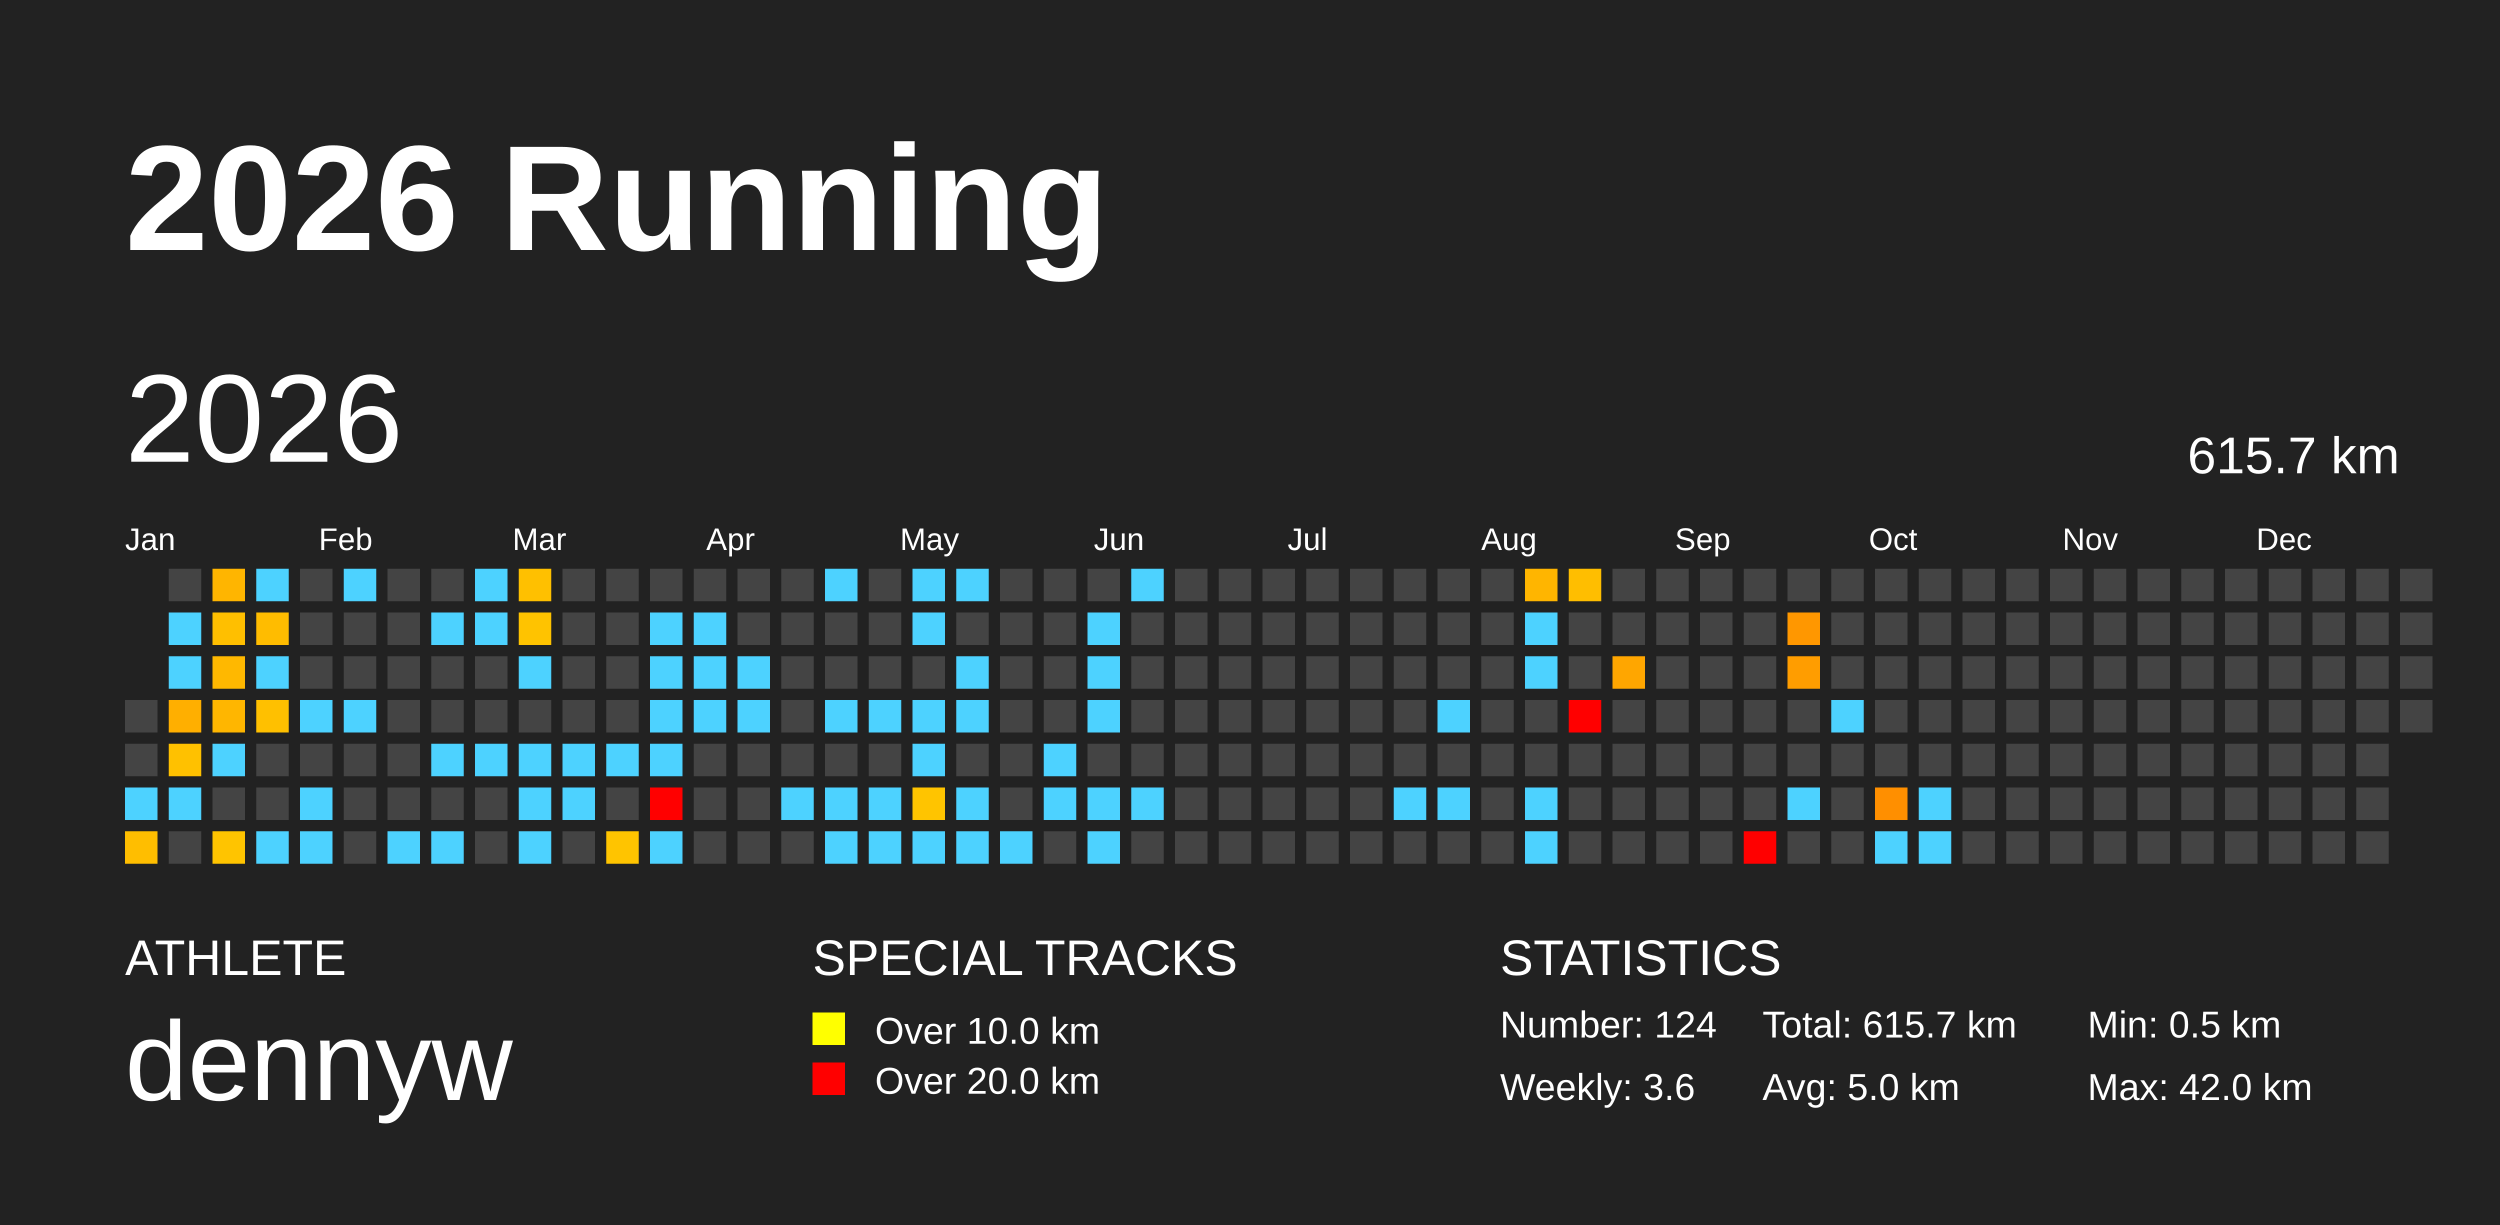
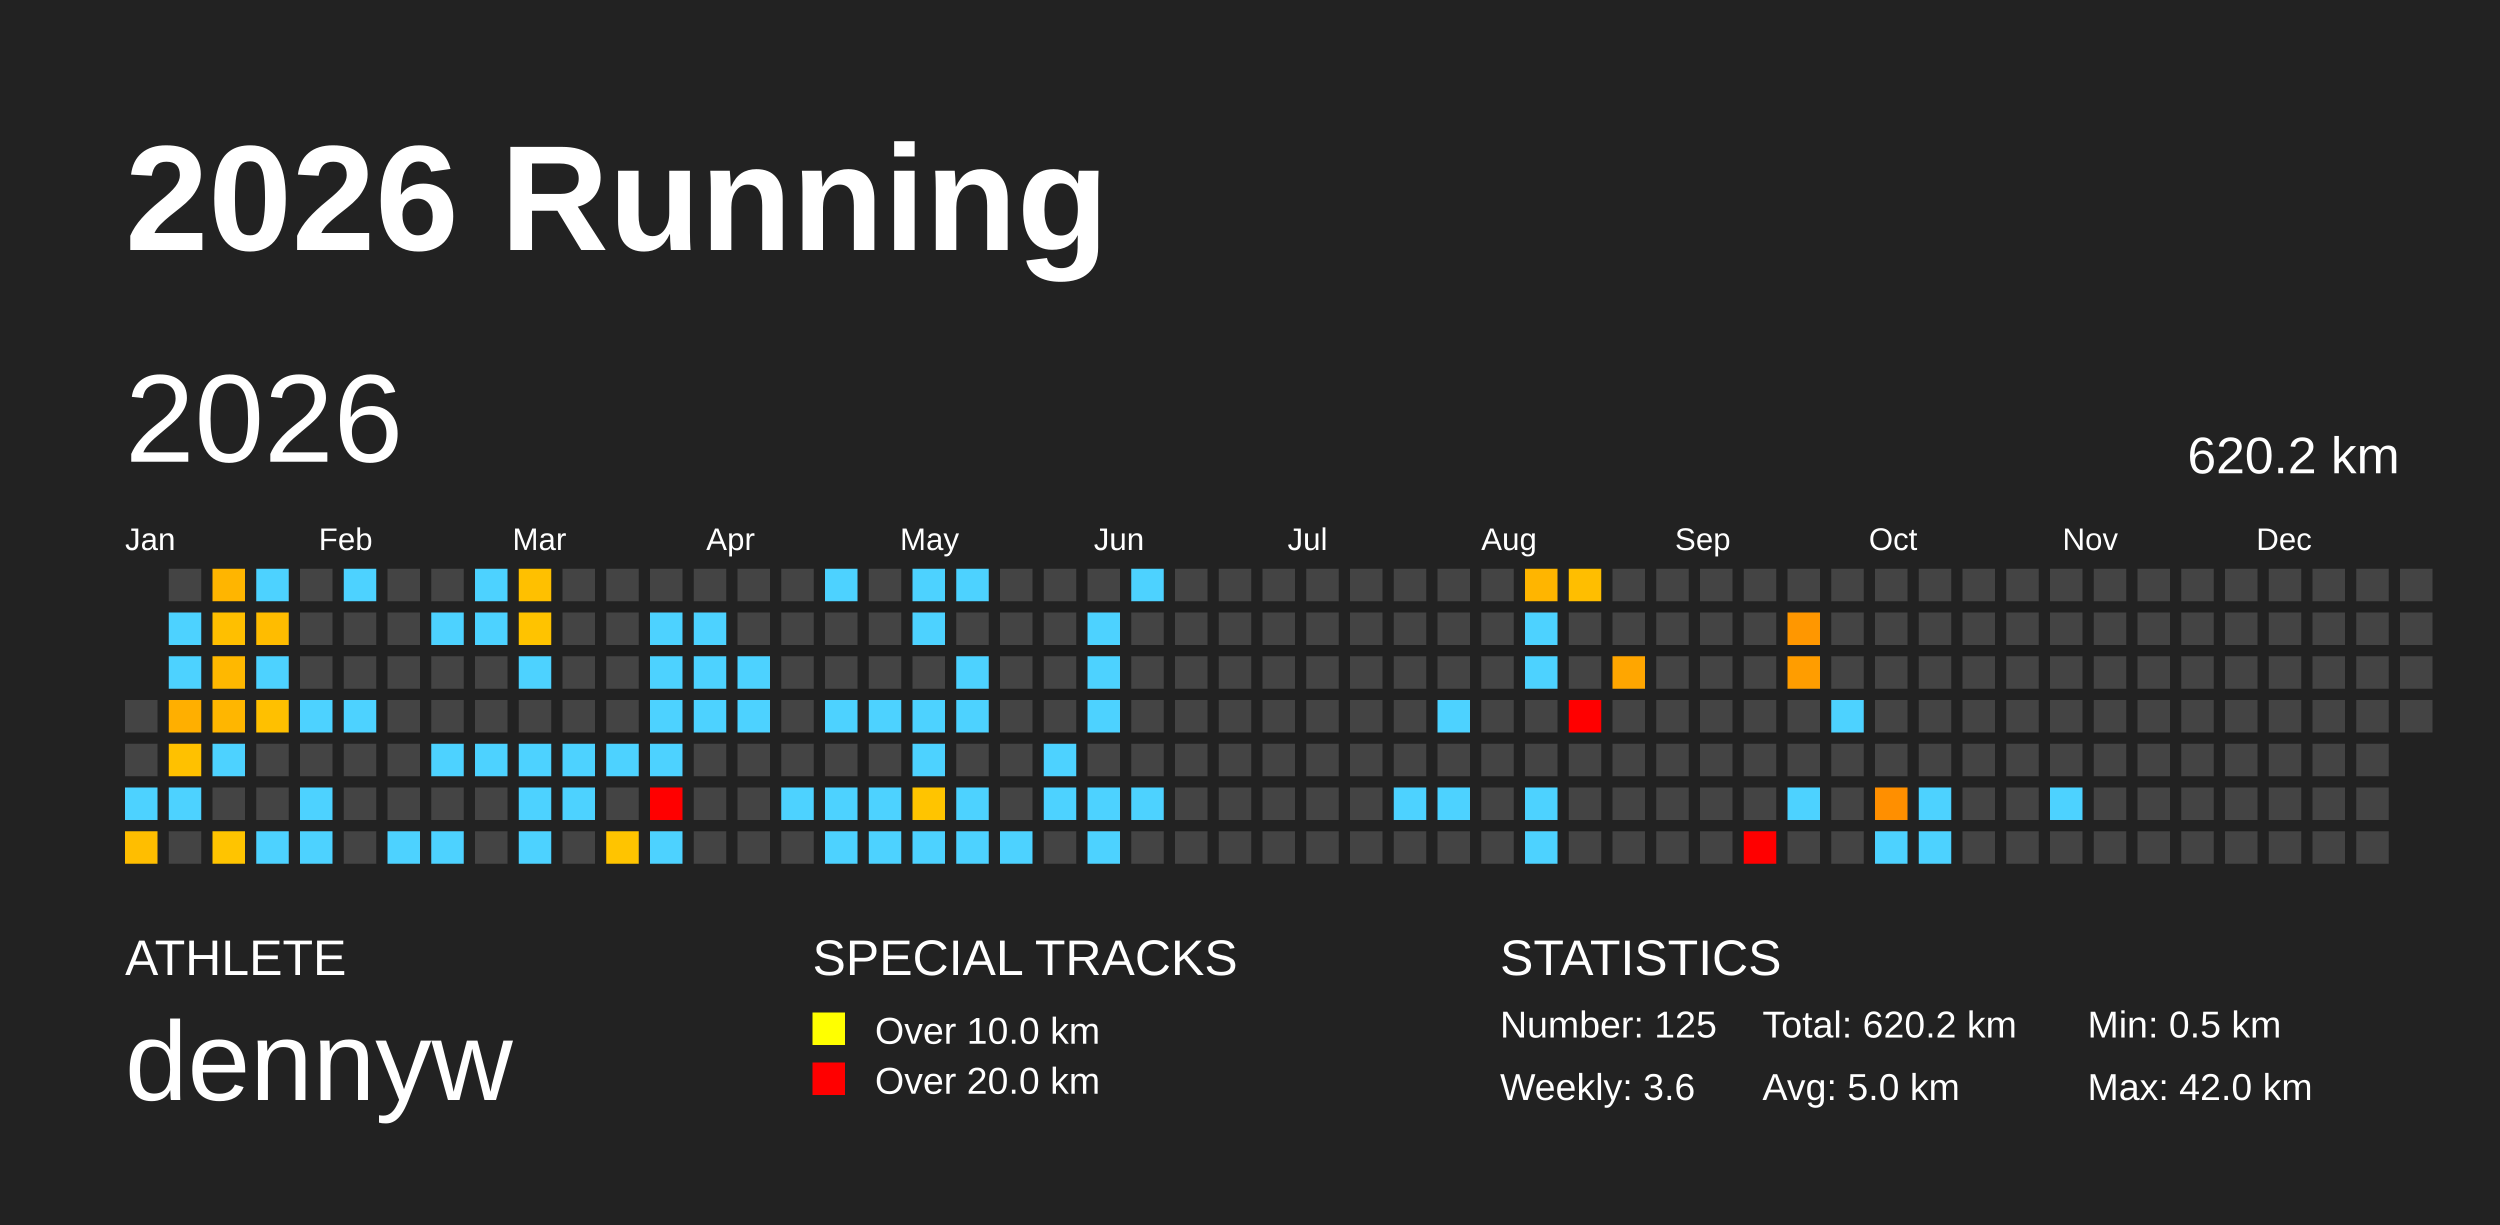
<svg xmlns="http://www.w3.org/2000/svg" baseProfile="full" height="98mm" version="1.1" viewBox="0,0,200,98" width="200mm">
  <defs />
  <rect fill="#222222" height="98" width="200" x="0" y="0" />
  <text fill="#FFFFFF" style="font-size:12px; font-family:Arial; font-weight:bold;" x="10" y="20">2026 Running</text>
  <text fill="#FFFFFF" style="font-size:4px; font-family:Arial" x="10" y="78">ATHLETE</text>
  <text fill="#FFFFFF" style="font-size:9px; font-family:Arial" x="10" y="88">dennyw</text>
  <text fill="#FFFFFF" style="font-size:4px; font-family:Arial" x="65" y="78">SPECIAL TRACKS</text>
  <rect fill="yellow" height="2.6" width="2.6" x="65" y="81" />
  <text fill="#FFFFFF" style="font-size:3px; font-family:Arial" x="70" y="83.5">Over 10.0 km</text>
  <rect fill="red" height="2.6" width="2.6" x="65" y="85" />
  <text fill="#FFFFFF" style="font-size:3px; font-family:Arial" x="70" y="87.5">Over 20.0 km</text>
  <text fill="#FFFFFF" style="font-size:4px; font-family:Arial" x="120" y="78">STATISTICS</text>
-   <text fill="#FFFFFF" style="font-size:3px; font-family:Arial" x="120" y="83">Number: 124</text>
+   <text fill="#FFFFFF" style="font-size:3px; font-family:Arial" x="120" y="83">Number: 125</text>
  <text fill="#FFFFFF" style="font-size:3px; font-family:Arial" x="120" y="88">Weekly: 3.6</text>
-   <text fill="#FFFFFF" style="font-size:3px; font-family:Arial" x="141" y="83">Total: 615.7 km</text>
+   <text fill="#FFFFFF" style="font-size:3px; font-family:Arial" x="141" y="83">Total: 620.2 km</text>
  <text fill="#FFFFFF" style="font-size:3px; font-family:Arial" x="141" y="88">Avg: 5.0 km</text>
  <text fill="#FFFFFF" style="font-size:3px; font-family:Arial" x="167" y="83">Min: 0.5 km</text>
  <text fill="#FFFFFF" style="font-size:3px; font-family:Arial" x="167" y="88">Max: 42.0 km</text>
  <text dominant-baseline="hanging" fill="#FFFFFF" style="font-size:10.0px; font-family:Arial;" x="10" y="30">2026</text>
-   <text dominant-baseline="hanging" fill="#FFFFFF" style="font-size:4.125px; font-family:Arial;" x="175" y="35">615.7 km</text>
+   <text dominant-baseline="hanging" fill="#FFFFFF" style="font-size:4.125px; font-family:Arial;" x="175" y="35">620.2 km</text>
  <text fill="#FFFFFF" style="font-size:2.5px; font-family:Arial" x="10.0" y="44">Jan</text>
  <text fill="#FFFFFF" style="font-size:2.5px; font-family:Arial" x="25.5" y="44">Feb</text>
  <text fill="#FFFFFF" style="font-size:2.5px; font-family:Arial" x="41.0" y="44">Mar</text>
  <text fill="#FFFFFF" style="font-size:2.5px; font-family:Arial" x="56.5" y="44">Apr</text>
  <text fill="#FFFFFF" style="font-size:2.5px; font-family:Arial" x="72.0" y="44">May</text>
  <text fill="#FFFFFF" style="font-size:2.5px; font-family:Arial" x="87.5" y="44">Jun</text>
  <text fill="#FFFFFF" style="font-size:2.5px; font-family:Arial" x="103.0" y="44">Jul</text>
  <text fill="#FFFFFF" style="font-size:2.5px; font-family:Arial" x="118.5" y="44">Aug</text>
  <text fill="#FFFFFF" style="font-size:2.5px; font-family:Arial" x="134.0" y="44">Sep</text>
  <text fill="#FFFFFF" style="font-size:2.5px; font-family:Arial" x="149.5" y="44">Oct</text>
  <text fill="#FFFFFF" style="font-size:2.5px; font-family:Arial" x="165.0" y="44">Nov</text>
  <text fill="#FFFFFF" style="font-size:2.5px; font-family:Arial" x="180.5" y="44">Dec</text>
  <rect fill="#444444" height="2.6" width="2.6" x="10.0" y="56.0" />
  <rect fill="#444444" height="2.6" width="2.6" x="10.0" y="59.5" />
  <rect fill="#4dd2ff" height="2.6" width="2.6" x="10.0" y="63.0" />
  <rect fill="#ffbe00" height="2.6" width="2.6" x="10.0" y="66.5" />
  <rect fill="#444444" height="2.6" width="2.6" x="13.5" y="45.5" />
  <rect fill="#4dd2ff" height="2.6" width="2.6" x="13.5" y="49.0" />
  <rect fill="#4dd2ff" height="2.6" width="2.6" x="13.5" y="52.5" />
  <rect fill="#ffaf00" height="2.6" width="2.6" x="13.5" y="56.0" />
  <rect fill="#ffc100" height="2.6" width="2.6" x="13.5" y="59.5" />
  <rect fill="#4dd2ff" height="2.6" width="2.6" x="13.5" y="63.0" />
  <rect fill="#444444" height="2.6" width="2.6" x="13.5" y="66.5" />
  <rect fill="#ffb500" height="2.6" width="2.6" x="17.0" y="45.5" />
  <rect fill="#ffbf00" height="2.6" width="2.6" x="17.0" y="49.0" />
  <rect fill="#ffb800" height="2.6" width="2.6" x="17.0" y="52.5" />
  <rect fill="#ffb600" height="2.6" width="2.6" x="17.0" y="56.0" />
  <rect fill="#4dd2ff" height="2.6" width="2.6" x="17.0" y="59.5" />
  <rect fill="#444444" height="2.6" width="2.6" x="17.0" y="63.0" />
  <rect fill="#ffc400" height="2.6" width="2.6" x="17.0" y="66.5" />
  <rect fill="#4dd2ff" height="2.6" width="2.6" x="20.5" y="45.5" />
  <rect fill="#ffbc00" height="2.6" width="2.6" x="20.5" y="49.0" />
  <rect fill="#4dd2ff" height="2.6" width="2.6" x="20.5" y="52.5" />
  <rect fill="#ffc000" height="2.6" width="2.6" x="20.5" y="56.0" />
  <rect fill="#444444" height="2.6" width="2.6" x="20.5" y="59.5" />
  <rect fill="#444444" height="2.6" width="2.6" x="20.5" y="63.0" />
  <rect fill="#4dd2ff" height="2.6" width="2.6" x="20.5" y="66.5" />
  <rect fill="#444444" height="2.6" width="2.6" x="24.0" y="45.5" />
  <rect fill="#444444" height="2.6" width="2.6" x="24.0" y="49.0" />
  <rect fill="#444444" height="2.6" width="2.6" x="24.0" y="52.5" />
  <rect fill="#4dd2ff" height="2.6" width="2.6" x="24.0" y="56.0" />
  <rect fill="#444444" height="2.6" width="2.6" x="24.0" y="59.5" />
  <rect fill="#4dd2ff" height="2.6" width="2.6" x="24.0" y="63.0" />
  <rect fill="#4dd2ff" height="2.6" width="2.6" x="24.0" y="66.5" />
  <rect fill="#4dd2ff" height="2.6" width="2.6" x="27.5" y="45.5" />
  <rect fill="#444444" height="2.6" width="2.6" x="27.5" y="49.0" />
  <rect fill="#444444" height="2.6" width="2.6" x="27.5" y="52.5" />
  <rect fill="#4dd2ff" height="2.6" width="2.6" x="27.5" y="56.0" />
  <rect fill="#444444" height="2.6" width="2.6" x="27.5" y="59.5" />
  <rect fill="#444444" height="2.6" width="2.6" x="27.5" y="63.0" />
  <rect fill="#444444" height="2.6" width="2.6" x="27.5" y="66.5" />
  <rect fill="#444444" height="2.6" width="2.6" x="31.0" y="45.5" />
  <rect fill="#444444" height="2.6" width="2.6" x="31.0" y="49.0" />
  <rect fill="#444444" height="2.6" width="2.6" x="31.0" y="52.5" />
  <rect fill="#444444" height="2.6" width="2.6" x="31.0" y="56.0" />
  <rect fill="#444444" height="2.6" width="2.6" x="31.0" y="59.5" />
  <rect fill="#444444" height="2.6" width="2.6" x="31.0" y="63.0" />
  <rect fill="#4dd2ff" height="2.6" width="2.6" x="31.0" y="66.5" />
  <rect fill="#444444" height="2.6" width="2.6" x="34.5" y="45.5" />
  <rect fill="#4dd2ff" height="2.6" width="2.6" x="34.5" y="49.0" />
  <rect fill="#444444" height="2.6" width="2.6" x="34.5" y="52.5" />
  <rect fill="#444444" height="2.6" width="2.6" x="34.5" y="56.0" />
  <rect fill="#4dd2ff" height="2.6" width="2.6" x="34.5" y="59.5" />
  <rect fill="#444444" height="2.6" width="2.6" x="34.5" y="63.0" />
  <rect fill="#4dd2ff" height="2.6" width="2.6" x="34.5" y="66.5" />
  <rect fill="#4dd2ff" height="2.6" width="2.6" x="38.0" y="45.5" />
  <rect fill="#4dd2ff" height="2.6" width="2.6" x="38.0" y="49.0" />
  <rect fill="#444444" height="2.6" width="2.6" x="38.0" y="52.5" />
  <rect fill="#444444" height="2.6" width="2.6" x="38.0" y="56.0" />
  <rect fill="#4dd2ff" height="2.6" width="2.6" x="38.0" y="59.5" />
  <rect fill="#444444" height="2.6" width="2.6" x="38.0" y="63.0" />
  <rect fill="#444444" height="2.6" width="2.6" x="38.0" y="66.5" />
  <rect fill="#ffc000" height="2.6" width="2.6" x="41.5" y="45.5" />
  <rect fill="#ffc300" height="2.6" width="2.6" x="41.5" y="49.0" />
  <rect fill="#4dd2ff" height="2.6" width="2.6" x="41.5" y="52.5" />
  <rect fill="#444444" height="2.6" width="2.6" x="41.5" y="56.0" />
  <rect fill="#4dd2ff" height="2.6" width="2.6" x="41.5" y="59.5" />
  <rect fill="#4dd2ff" height="2.6" width="2.6" x="41.5" y="63.0" />
  <rect fill="#4dd2ff" height="2.6" width="2.6" x="41.5" y="66.5" />
  <rect fill="#444444" height="2.6" width="2.6" x="45.0" y="45.5" />
  <rect fill="#444444" height="2.6" width="2.6" x="45.0" y="49.0" />
  <rect fill="#444444" height="2.6" width="2.6" x="45.0" y="52.5" />
  <rect fill="#444444" height="2.6" width="2.6" x="45.0" y="56.0" />
  <rect fill="#4dd2ff" height="2.6" width="2.6" x="45.0" y="59.5" />
  <rect fill="#4dd2ff" height="2.6" width="2.6" x="45.0" y="63.0" />
  <rect fill="#444444" height="2.6" width="2.6" x="45.0" y="66.5" />
  <rect fill="#444444" height="2.6" width="2.6" x="48.5" y="45.5" />
  <rect fill="#444444" height="2.6" width="2.6" x="48.5" y="49.0" />
  <rect fill="#444444" height="2.6" width="2.6" x="48.5" y="52.5" />
  <rect fill="#444444" height="2.6" width="2.6" x="48.5" y="56.0" />
  <rect fill="#4dd2ff" height="2.6" width="2.6" x="48.5" y="59.5" />
  <rect fill="#444444" height="2.6" width="2.6" x="48.5" y="63.0" />
  <rect fill="#ffc400" height="2.6" width="2.6" x="48.5" y="66.5" />
  <rect fill="#444444" height="2.6" width="2.6" x="52.0" y="45.5" />
  <rect fill="#4dd2ff" height="2.6" width="2.6" x="52.0" y="49.0" />
  <rect fill="#4dd2ff" height="2.6" width="2.6" x="52.0" y="52.5" />
  <rect fill="#4dd2ff" height="2.6" width="2.6" x="52.0" y="56.0" />
  <rect fill="#4dd2ff" height="2.6" width="2.6" x="52.0" y="59.5" />
  <rect fill="red" height="2.6" width="2.6" x="52.0" y="63.0" />
  <rect fill="#4dd2ff" height="2.6" width="2.6" x="52.0" y="66.5" />
  <rect fill="#444444" height="2.6" width="2.6" x="55.5" y="45.5" />
  <rect fill="#4dd2ff" height="2.6" width="2.6" x="55.5" y="49.0" />
  <rect fill="#4dd2ff" height="2.6" width="2.6" x="55.5" y="52.5" />
  <rect fill="#4dd2ff" height="2.6" width="2.6" x="55.5" y="56.0" />
  <rect fill="#444444" height="2.6" width="2.6" x="55.5" y="59.5" />
  <rect fill="#444444" height="2.6" width="2.6" x="55.5" y="63.0" />
  <rect fill="#444444" height="2.6" width="2.6" x="55.5" y="66.5" />
  <rect fill="#444444" height="2.6" width="2.6" x="59.0" y="45.5" />
  <rect fill="#444444" height="2.6" width="2.6" x="59.0" y="49.0" />
  <rect fill="#4dd2ff" height="2.6" width="2.6" x="59.0" y="52.5" />
  <rect fill="#4dd2ff" height="2.6" width="2.6" x="59.0" y="56.0" />
  <rect fill="#444444" height="2.6" width="2.6" x="59.0" y="59.5" />
  <rect fill="#444444" height="2.6" width="2.6" x="59.0" y="63.0" />
  <rect fill="#444444" height="2.6" width="2.6" x="59.0" y="66.5" />
  <rect fill="#444444" height="2.6" width="2.6" x="62.5" y="45.5" />
  <rect fill="#444444" height="2.6" width="2.6" x="62.5" y="49.0" />
  <rect fill="#444444" height="2.6" width="2.6" x="62.5" y="52.5" />
  <rect fill="#444444" height="2.6" width="2.6" x="62.5" y="56.0" />
  <rect fill="#444444" height="2.6" width="2.6" x="62.5" y="59.5" />
  <rect fill="#4dd2ff" height="2.6" width="2.6" x="62.5" y="63.0" />
  <rect fill="#444444" height="2.6" width="2.6" x="62.5" y="66.5" />
  <rect fill="#4dd2ff" height="2.6" width="2.6" x="66.0" y="45.5" />
  <rect fill="#444444" height="2.6" width="2.6" x="66.0" y="49.0" />
  <rect fill="#444444" height="2.6" width="2.6" x="66.0" y="52.5" />
  <rect fill="#4dd2ff" height="2.6" width="2.6" x="66.0" y="56.0" />
  <rect fill="#444444" height="2.6" width="2.6" x="66.0" y="59.5" />
  <rect fill="#4dd2ff" height="2.6" width="2.6" x="66.0" y="63.0" />
  <rect fill="#4dd2ff" height="2.6" width="2.6" x="66.0" y="66.5" />
  <rect fill="#444444" height="2.6" width="2.6" x="69.5" y="45.5" />
  <rect fill="#444444" height="2.6" width="2.6" x="69.5" y="49.0" />
  <rect fill="#444444" height="2.6" width="2.6" x="69.5" y="52.5" />
  <rect fill="#4dd2ff" height="2.6" width="2.6" x="69.5" y="56.0" />
  <rect fill="#444444" height="2.6" width="2.6" x="69.5" y="59.5" />
  <rect fill="#4dd2ff" height="2.6" width="2.6" x="69.5" y="63.0" />
  <rect fill="#4dd2ff" height="2.6" width="2.6" x="69.5" y="66.5" />
  <rect fill="#4dd2ff" height="2.6" width="2.6" x="73.0" y="45.5" />
  <rect fill="#4dd2ff" height="2.6" width="2.6" x="73.0" y="49.0" />
  <rect fill="#444444" height="2.6" width="2.6" x="73.0" y="52.5" />
  <rect fill="#4dd2ff" height="2.6" width="2.6" x="73.0" y="56.0" />
  <rect fill="#4dd2ff" height="2.6" width="2.6" x="73.0" y="59.5" />
  <rect fill="#ffc400" height="2.6" width="2.6" x="73.0" y="63.0" />
  <rect fill="#4dd2ff" height="2.6" width="2.6" x="73.0" y="66.5" />
  <rect fill="#4dd2ff" height="2.6" width="2.6" x="76.5" y="45.5" />
  <rect fill="#444444" height="2.6" width="2.6" x="76.5" y="49.0" />
  <rect fill="#4dd2ff" height="2.6" width="2.6" x="76.5" y="52.5" />
  <rect fill="#4dd2ff" height="2.6" width="2.6" x="76.5" y="56.0" />
  <rect fill="#444444" height="2.6" width="2.6" x="76.5" y="59.5" />
  <rect fill="#4dd2ff" height="2.6" width="2.6" x="76.5" y="63.0" />
  <rect fill="#4dd2ff" height="2.6" width="2.6" x="76.5" y="66.5" />
  <rect fill="#444444" height="2.6" width="2.6" x="80.0" y="45.5" />
  <rect fill="#444444" height="2.6" width="2.6" x="80.0" y="49.0" />
  <rect fill="#444444" height="2.6" width="2.6" x="80.0" y="52.5" />
  <rect fill="#444444" height="2.6" width="2.6" x="80.0" y="56.0" />
  <rect fill="#444444" height="2.6" width="2.6" x="80.0" y="59.5" />
  <rect fill="#444444" height="2.6" width="2.6" x="80.0" y="63.0" />
  <rect fill="#4dd2ff" height="2.6" width="2.6" x="80.0" y="66.5" />
  <rect fill="#444444" height="2.6" width="2.6" x="83.5" y="45.5" />
  <rect fill="#444444" height="2.6" width="2.6" x="83.5" y="49.0" />
  <rect fill="#444444" height="2.6" width="2.6" x="83.5" y="52.5" />
  <rect fill="#444444" height="2.6" width="2.6" x="83.5" y="56.0" />
  <rect fill="#4dd2ff" height="2.6" width="2.6" x="83.5" y="59.5" />
  <rect fill="#4dd2ff" height="2.6" width="2.6" x="83.5" y="63.0" />
  <rect fill="#444444" height="2.6" width="2.6" x="83.5" y="66.5" />
  <rect fill="#444444" height="2.6" width="2.6" x="87.0" y="45.5" />
  <rect fill="#4dd2ff" height="2.6" width="2.6" x="87.0" y="49.0" />
  <rect fill="#4dd2ff" height="2.6" width="2.6" x="87.0" y="52.5" />
  <rect fill="#4dd2ff" height="2.6" width="2.6" x="87.0" y="56.0" />
  <rect fill="#444444" height="2.6" width="2.6" x="87.0" y="59.5" />
  <rect fill="#4dd2ff" height="2.6" width="2.6" x="87.0" y="63.0" />
  <rect fill="#4dd2ff" height="2.6" width="2.6" x="87.0" y="66.5" />
  <rect fill="#4dd2ff" height="2.6" width="2.6" x="90.5" y="45.5" />
  <rect fill="#444444" height="2.6" width="2.6" x="90.5" y="49.0" />
  <rect fill="#444444" height="2.6" width="2.6" x="90.5" y="52.5" />
  <rect fill="#444444" height="2.6" width="2.6" x="90.5" y="56.0" />
  <rect fill="#444444" height="2.6" width="2.6" x="90.5" y="59.5" />
  <rect fill="#4dd2ff" height="2.6" width="2.6" x="90.5" y="63.0" />
  <rect fill="#444444" height="2.6" width="2.6" x="90.5" y="66.5" />
  <rect fill="#444444" height="2.6" width="2.6" x="94.0" y="45.5" />
  <rect fill="#444444" height="2.6" width="2.6" x="94.0" y="49.0" />
  <rect fill="#444444" height="2.6" width="2.6" x="94.0" y="52.5" />
  <rect fill="#444444" height="2.6" width="2.6" x="94.0" y="56.0" />
  <rect fill="#444444" height="2.6" width="2.6" x="94.0" y="59.5" />
  <rect fill="#444444" height="2.6" width="2.6" x="94.0" y="63.0" />
  <rect fill="#444444" height="2.6" width="2.6" x="94.0" y="66.5" />
  <rect fill="#444444" height="2.6" width="2.6" x="97.5" y="45.5" />
  <rect fill="#444444" height="2.6" width="2.6" x="97.5" y="49.0" />
  <rect fill="#444444" height="2.6" width="2.6" x="97.5" y="52.5" />
  <rect fill="#444444" height="2.6" width="2.6" x="97.5" y="56.0" />
  <rect fill="#444444" height="2.6" width="2.6" x="97.5" y="59.5" />
  <rect fill="#444444" height="2.6" width="2.6" x="97.5" y="63.0" />
  <rect fill="#444444" height="2.6" width="2.6" x="97.5" y="66.5" />
  <rect fill="#444444" height="2.6" width="2.6" x="101.0" y="45.5" />
  <rect fill="#444444" height="2.6" width="2.6" x="101.0" y="49.0" />
  <rect fill="#444444" height="2.6" width="2.6" x="101.0" y="52.5" />
  <rect fill="#444444" height="2.6" width="2.6" x="101.0" y="56.0" />
  <rect fill="#444444" height="2.6" width="2.6" x="101.0" y="59.5" />
  <rect fill="#444444" height="2.6" width="2.6" x="101.0" y="63.0" />
  <rect fill="#444444" height="2.6" width="2.6" x="101.0" y="66.5" />
  <rect fill="#444444" height="2.6" width="2.6" x="104.5" y="45.5" />
  <rect fill="#444444" height="2.6" width="2.6" x="104.5" y="49.0" />
  <rect fill="#444444" height="2.6" width="2.6" x="104.5" y="52.5" />
  <rect fill="#444444" height="2.6" width="2.6" x="104.5" y="56.0" />
  <rect fill="#444444" height="2.6" width="2.6" x="104.5" y="59.5" />
  <rect fill="#444444" height="2.6" width="2.6" x="104.5" y="63.0" />
  <rect fill="#444444" height="2.6" width="2.6" x="104.5" y="66.5" />
  <rect fill="#444444" height="2.6" width="2.6" x="108.0" y="45.5" />
  <rect fill="#444444" height="2.6" width="2.6" x="108.0" y="49.0" />
  <rect fill="#444444" height="2.6" width="2.6" x="108.0" y="52.5" />
  <rect fill="#444444" height="2.6" width="2.6" x="108.0" y="56.0" />
  <rect fill="#444444" height="2.6" width="2.6" x="108.0" y="59.5" />
  <rect fill="#444444" height="2.6" width="2.6" x="108.0" y="63.0" />
  <rect fill="#444444" height="2.6" width="2.6" x="108.0" y="66.5" />
  <rect fill="#444444" height="2.6" width="2.6" x="111.5" y="45.5" />
  <rect fill="#444444" height="2.6" width="2.6" x="111.5" y="49.0" />
  <rect fill="#444444" height="2.6" width="2.6" x="111.5" y="52.5" />
  <rect fill="#444444" height="2.6" width="2.6" x="111.5" y="56.0" />
  <rect fill="#444444" height="2.6" width="2.6" x="111.5" y="59.5" />
  <rect fill="#4dd2ff" height="2.6" width="2.6" x="111.5" y="63.0" />
  <rect fill="#444444" height="2.6" width="2.6" x="111.5" y="66.5" />
  <rect fill="#444444" height="2.6" width="2.6" x="115.0" y="45.5" />
  <rect fill="#444444" height="2.6" width="2.6" x="115.0" y="49.0" />
  <rect fill="#444444" height="2.6" width="2.6" x="115.0" y="52.5" />
  <rect fill="#4dd2ff" height="2.6" width="2.6" x="115.0" y="56.0" />
  <rect fill="#444444" height="2.6" width="2.6" x="115.0" y="59.5" />
  <rect fill="#4dd2ff" height="2.6" width="2.6" x="115.0" y="63.0" />
  <rect fill="#444444" height="2.6" width="2.6" x="115.0" y="66.5" />
  <rect fill="#444444" height="2.6" width="2.6" x="118.5" y="45.5" />
  <rect fill="#444444" height="2.6" width="2.6" x="118.5" y="49.0" />
  <rect fill="#444444" height="2.6" width="2.6" x="118.5" y="52.5" />
  <rect fill="#444444" height="2.6" width="2.6" x="118.5" y="56.0" />
  <rect fill="#444444" height="2.6" width="2.6" x="118.5" y="59.5" />
  <rect fill="#444444" height="2.6" width="2.6" x="118.5" y="63.0" />
  <rect fill="#444444" height="2.6" width="2.6" x="118.5" y="66.5" />
  <rect fill="#ffb500" height="2.6" width="2.6" x="122.0" y="45.5" />
  <rect fill="#4dd2ff" height="2.6" width="2.6" x="122.0" y="49.0" />
  <rect fill="#4dd2ff" height="2.6" width="2.6" x="122.0" y="52.5" />
  <rect fill="#444444" height="2.6" width="2.6" x="122.0" y="56.0" />
  <rect fill="#444444" height="2.6" width="2.6" x="122.0" y="59.5" />
  <rect fill="#4dd2ff" height="2.6" width="2.6" x="122.0" y="63.0" />
  <rect fill="#4dd2ff" height="2.6" width="2.6" x="122.0" y="66.5" />
  <rect fill="#ffbe00" height="2.6" width="2.6" x="125.5" y="45.5" />
  <rect fill="#444444" height="2.6" width="2.6" x="125.5" y="49.0" />
  <rect fill="#444444" height="2.6" width="2.6" x="125.5" y="52.5" />
  <rect fill="red" height="2.6" width="2.6" x="125.5" y="56.0" />
  <rect fill="#444444" height="2.6" width="2.6" x="125.5" y="59.5" />
  <rect fill="#444444" height="2.6" width="2.6" x="125.5" y="63.0" />
  <rect fill="#444444" height="2.6" width="2.6" x="125.5" y="66.5" />
  <rect fill="#444444" height="2.6" width="2.6" x="129.0" y="45.5" />
  <rect fill="#444444" height="2.6" width="2.6" x="129.0" y="49.0" />
  <rect fill="#ffa600" height="2.6" width="2.6" x="129.0" y="52.5" />
  <rect fill="#444444" height="2.6" width="2.6" x="129.0" y="56.0" />
  <rect fill="#444444" height="2.6" width="2.6" x="129.0" y="59.5" />
  <rect fill="#444444" height="2.6" width="2.6" x="129.0" y="63.0" />
  <rect fill="#444444" height="2.6" width="2.6" x="129.0" y="66.5" />
  <rect fill="#444444" height="2.6" width="2.6" x="132.5" y="45.5" />
  <rect fill="#444444" height="2.6" width="2.6" x="132.5" y="49.0" />
  <rect fill="#444444" height="2.6" width="2.6" x="132.5" y="52.5" />
  <rect fill="#444444" height="2.6" width="2.6" x="132.5" y="56.0" />
  <rect fill="#444444" height="2.6" width="2.6" x="132.5" y="59.5" />
  <rect fill="#444444" height="2.6" width="2.6" x="132.5" y="63.0" />
  <rect fill="#444444" height="2.6" width="2.6" x="132.5" y="66.5" />
  <rect fill="#444444" height="2.6" width="2.6" x="136.0" y="45.5" />
  <rect fill="#444444" height="2.6" width="2.6" x="136.0" y="49.0" />
  <rect fill="#444444" height="2.6" width="2.6" x="136.0" y="52.5" />
  <rect fill="#444444" height="2.6" width="2.6" x="136.0" y="56.0" />
  <rect fill="#444444" height="2.6" width="2.6" x="136.0" y="59.5" />
  <rect fill="#444444" height="2.6" width="2.6" x="136.0" y="63.0" />
  <rect fill="#444444" height="2.6" width="2.6" x="136.0" y="66.5" />
  <rect fill="#444444" height="2.6" width="2.6" x="139.5" y="45.5" />
  <rect fill="#444444" height="2.6" width="2.6" x="139.5" y="49.0" />
  <rect fill="#444444" height="2.6" width="2.6" x="139.5" y="52.5" />
  <rect fill="#444444" height="2.6" width="2.6" x="139.5" y="56.0" />
  <rect fill="#444444" height="2.6" width="2.6" x="139.5" y="59.5" />
  <rect fill="#444444" height="2.6" width="2.6" x="139.5" y="63.0" />
  <rect fill="red" height="2.6" width="2.6" x="139.5" y="66.5" />
  <rect fill="#444444" height="2.6" width="2.6" x="143.0" y="45.5" />
  <rect fill="#ff9700" height="2.6" width="2.6" x="143.0" y="49.0" />
  <rect fill="#ff9d00" height="2.6" width="2.6" x="143.0" y="52.5" />
  <rect fill="#444444" height="2.6" width="2.6" x="143.0" y="56.0" />
  <rect fill="#444444" height="2.6" width="2.6" x="143.0" y="59.5" />
  <rect fill="#4dd2ff" height="2.6" width="2.6" x="143.0" y="63.0" />
  <rect fill="#444444" height="2.6" width="2.6" x="143.0" y="66.5" />
  <rect fill="#444444" height="2.6" width="2.6" x="146.5" y="45.5" />
  <rect fill="#444444" height="2.6" width="2.6" x="146.5" y="49.0" />
  <rect fill="#444444" height="2.6" width="2.6" x="146.5" y="52.5" />
  <rect fill="#4dd2ff" height="2.6" width="2.6" x="146.5" y="56.0" />
  <rect fill="#444444" height="2.6" width="2.6" x="146.5" y="59.5" />
  <rect fill="#444444" height="2.6" width="2.6" x="146.5" y="63.0" />
  <rect fill="#444444" height="2.6" width="2.6" x="146.5" y="66.5" />
  <rect fill="#444444" height="2.6" width="2.6" x="150.0" y="45.5" />
  <rect fill="#444444" height="2.6" width="2.6" x="150.0" y="49.0" />
  <rect fill="#444444" height="2.6" width="2.6" x="150.0" y="52.5" />
  <rect fill="#444444" height="2.6" width="2.6" x="150.0" y="56.0" />
  <rect fill="#444444" height="2.6" width="2.6" x="150.0" y="59.5" />
  <rect fill="#ff8f00" height="2.6" width="2.6" x="150.0" y="63.0" />
  <rect fill="#4dd2ff" height="2.6" width="2.6" x="150.0" y="66.5" />
  <rect fill="#444444" height="2.6" width="2.6" x="153.5" y="45.5" />
  <rect fill="#444444" height="2.6" width="2.6" x="153.5" y="49.0" />
  <rect fill="#444444" height="2.6" width="2.6" x="153.5" y="52.5" />
  <rect fill="#444444" height="2.6" width="2.6" x="153.5" y="56.0" />
  <rect fill="#444444" height="2.6" width="2.6" x="153.5" y="59.5" />
  <rect fill="#4dd2ff" height="2.6" width="2.6" x="153.5" y="63.0" />
  <rect fill="#4dd2ff" height="2.6" width="2.6" x="153.5" y="66.5" />
  <rect fill="#444444" height="2.6" width="2.6" x="157.0" y="45.5" />
  <rect fill="#444444" height="2.6" width="2.6" x="157.0" y="49.0" />
  <rect fill="#444444" height="2.6" width="2.6" x="157.0" y="52.5" />
  <rect fill="#444444" height="2.6" width="2.6" x="157.0" y="56.0" />
  <rect fill="#444444" height="2.6" width="2.6" x="157.0" y="59.5" />
  <rect fill="#444444" height="2.6" width="2.6" x="157.0" y="63.0" />
  <rect fill="#444444" height="2.6" width="2.6" x="157.0" y="66.5" />
  <rect fill="#444444" height="2.6" width="2.6" x="160.5" y="45.5" />
  <rect fill="#444444" height="2.6" width="2.6" x="160.5" y="49.0" />
  <rect fill="#444444" height="2.6" width="2.6" x="160.5" y="52.5" />
  <rect fill="#444444" height="2.6" width="2.6" x="160.5" y="56.0" />
  <rect fill="#444444" height="2.6" width="2.6" x="160.5" y="59.5" />
  <rect fill="#444444" height="2.6" width="2.6" x="160.5" y="63.0" />
  <rect fill="#444444" height="2.6" width="2.6" x="160.5" y="66.5" />
  <rect fill="#444444" height="2.6" width="2.6" x="164.0" y="45.5" />
  <rect fill="#444444" height="2.6" width="2.6" x="164.0" y="49.0" />
  <rect fill="#444444" height="2.6" width="2.6" x="164.0" y="52.5" />
  <rect fill="#444444" height="2.6" width="2.6" x="164.0" y="56.0" />
  <rect fill="#444444" height="2.6" width="2.6" x="164.0" y="59.5" />
-   <rect fill="#444444" height="2.6" width="2.6" x="164.0" y="63.0" />
+   <rect fill="#4dd2ff" height="2.6" width="2.6" x="164.0" y="63.0" />
  <rect fill="#444444" height="2.6" width="2.6" x="164.0" y="66.5" />
  <rect fill="#444444" height="2.6" width="2.6" x="167.5" y="45.5" />
  <rect fill="#444444" height="2.6" width="2.6" x="167.5" y="49.0" />
  <rect fill="#444444" height="2.6" width="2.6" x="167.5" y="52.5" />
  <rect fill="#444444" height="2.6" width="2.6" x="167.5" y="56.0" />
  <rect fill="#444444" height="2.6" width="2.6" x="167.5" y="59.5" />
  <rect fill="#444444" height="2.6" width="2.6" x="167.5" y="63.0" />
  <rect fill="#444444" height="2.6" width="2.6" x="167.5" y="66.5" />
  <rect fill="#444444" height="2.6" width="2.6" x="171.0" y="45.5" />
  <rect fill="#444444" height="2.6" width="2.6" x="171.0" y="49.0" />
  <rect fill="#444444" height="2.6" width="2.6" x="171.0" y="52.5" />
  <rect fill="#444444" height="2.6" width="2.6" x="171.0" y="56.0" />
  <rect fill="#444444" height="2.6" width="2.6" x="171.0" y="59.5" />
  <rect fill="#444444" height="2.6" width="2.6" x="171.0" y="63.0" />
  <rect fill="#444444" height="2.6" width="2.6" x="171.0" y="66.5" />
  <rect fill="#444444" height="2.6" width="2.6" x="174.5" y="45.5" />
  <rect fill="#444444" height="2.6" width="2.6" x="174.5" y="49.0" />
  <rect fill="#444444" height="2.6" width="2.6" x="174.5" y="52.5" />
  <rect fill="#444444" height="2.6" width="2.6" x="174.5" y="56.0" />
  <rect fill="#444444" height="2.6" width="2.6" x="174.5" y="59.5" />
  <rect fill="#444444" height="2.6" width="2.6" x="174.5" y="63.0" />
  <rect fill="#444444" height="2.6" width="2.6" x="174.5" y="66.5" />
  <rect fill="#444444" height="2.6" width="2.6" x="178.0" y="45.5" />
  <rect fill="#444444" height="2.6" width="2.6" x="178.0" y="49.0" />
  <rect fill="#444444" height="2.6" width="2.6" x="178.0" y="52.5" />
  <rect fill="#444444" height="2.6" width="2.6" x="178.0" y="56.0" />
  <rect fill="#444444" height="2.6" width="2.6" x="178.0" y="59.5" />
  <rect fill="#444444" height="2.6" width="2.6" x="178.0" y="63.0" />
  <rect fill="#444444" height="2.6" width="2.6" x="178.0" y="66.5" />
  <rect fill="#444444" height="2.6" width="2.6" x="181.5" y="45.5" />
  <rect fill="#444444" height="2.6" width="2.6" x="181.5" y="49.0" />
  <rect fill="#444444" height="2.6" width="2.6" x="181.5" y="52.5" />
  <rect fill="#444444" height="2.6" width="2.6" x="181.5" y="56.0" />
  <rect fill="#444444" height="2.6" width="2.6" x="181.5" y="59.5" />
  <rect fill="#444444" height="2.6" width="2.6" x="181.5" y="63.0" />
  <rect fill="#444444" height="2.6" width="2.6" x="181.5" y="66.5" />
  <rect fill="#444444" height="2.6" width="2.6" x="185.0" y="45.5" />
  <rect fill="#444444" height="2.6" width="2.6" x="185.0" y="49.0" />
  <rect fill="#444444" height="2.6" width="2.6" x="185.0" y="52.5" />
  <rect fill="#444444" height="2.6" width="2.6" x="185.0" y="56.0" />
  <rect fill="#444444" height="2.6" width="2.6" x="185.0" y="59.5" />
  <rect fill="#444444" height="2.6" width="2.6" x="185.0" y="63.0" />
  <rect fill="#444444" height="2.6" width="2.6" x="185.0" y="66.5" />
  <rect fill="#444444" height="2.6" width="2.6" x="188.5" y="45.5" />
  <rect fill="#444444" height="2.6" width="2.6" x="188.5" y="49.0" />
  <rect fill="#444444" height="2.6" width="2.6" x="188.5" y="52.5" />
  <rect fill="#444444" height="2.6" width="2.6" x="188.5" y="56.0" />
  <rect fill="#444444" height="2.6" width="2.6" x="188.5" y="59.5" />
  <rect fill="#444444" height="2.6" width="2.6" x="188.5" y="63.0" />
  <rect fill="#444444" height="2.6" width="2.6" x="188.5" y="66.5" />
  <rect fill="#444444" height="2.6" width="2.6" x="192.0" y="45.5" />
  <rect fill="#444444" height="2.6" width="2.6" x="192.0" y="49.0" />
  <rect fill="#444444" height="2.6" width="2.6" x="192.0" y="52.5" />
  <rect fill="#444444" height="2.6" width="2.6" x="192.0" y="56.0" />
</svg>
